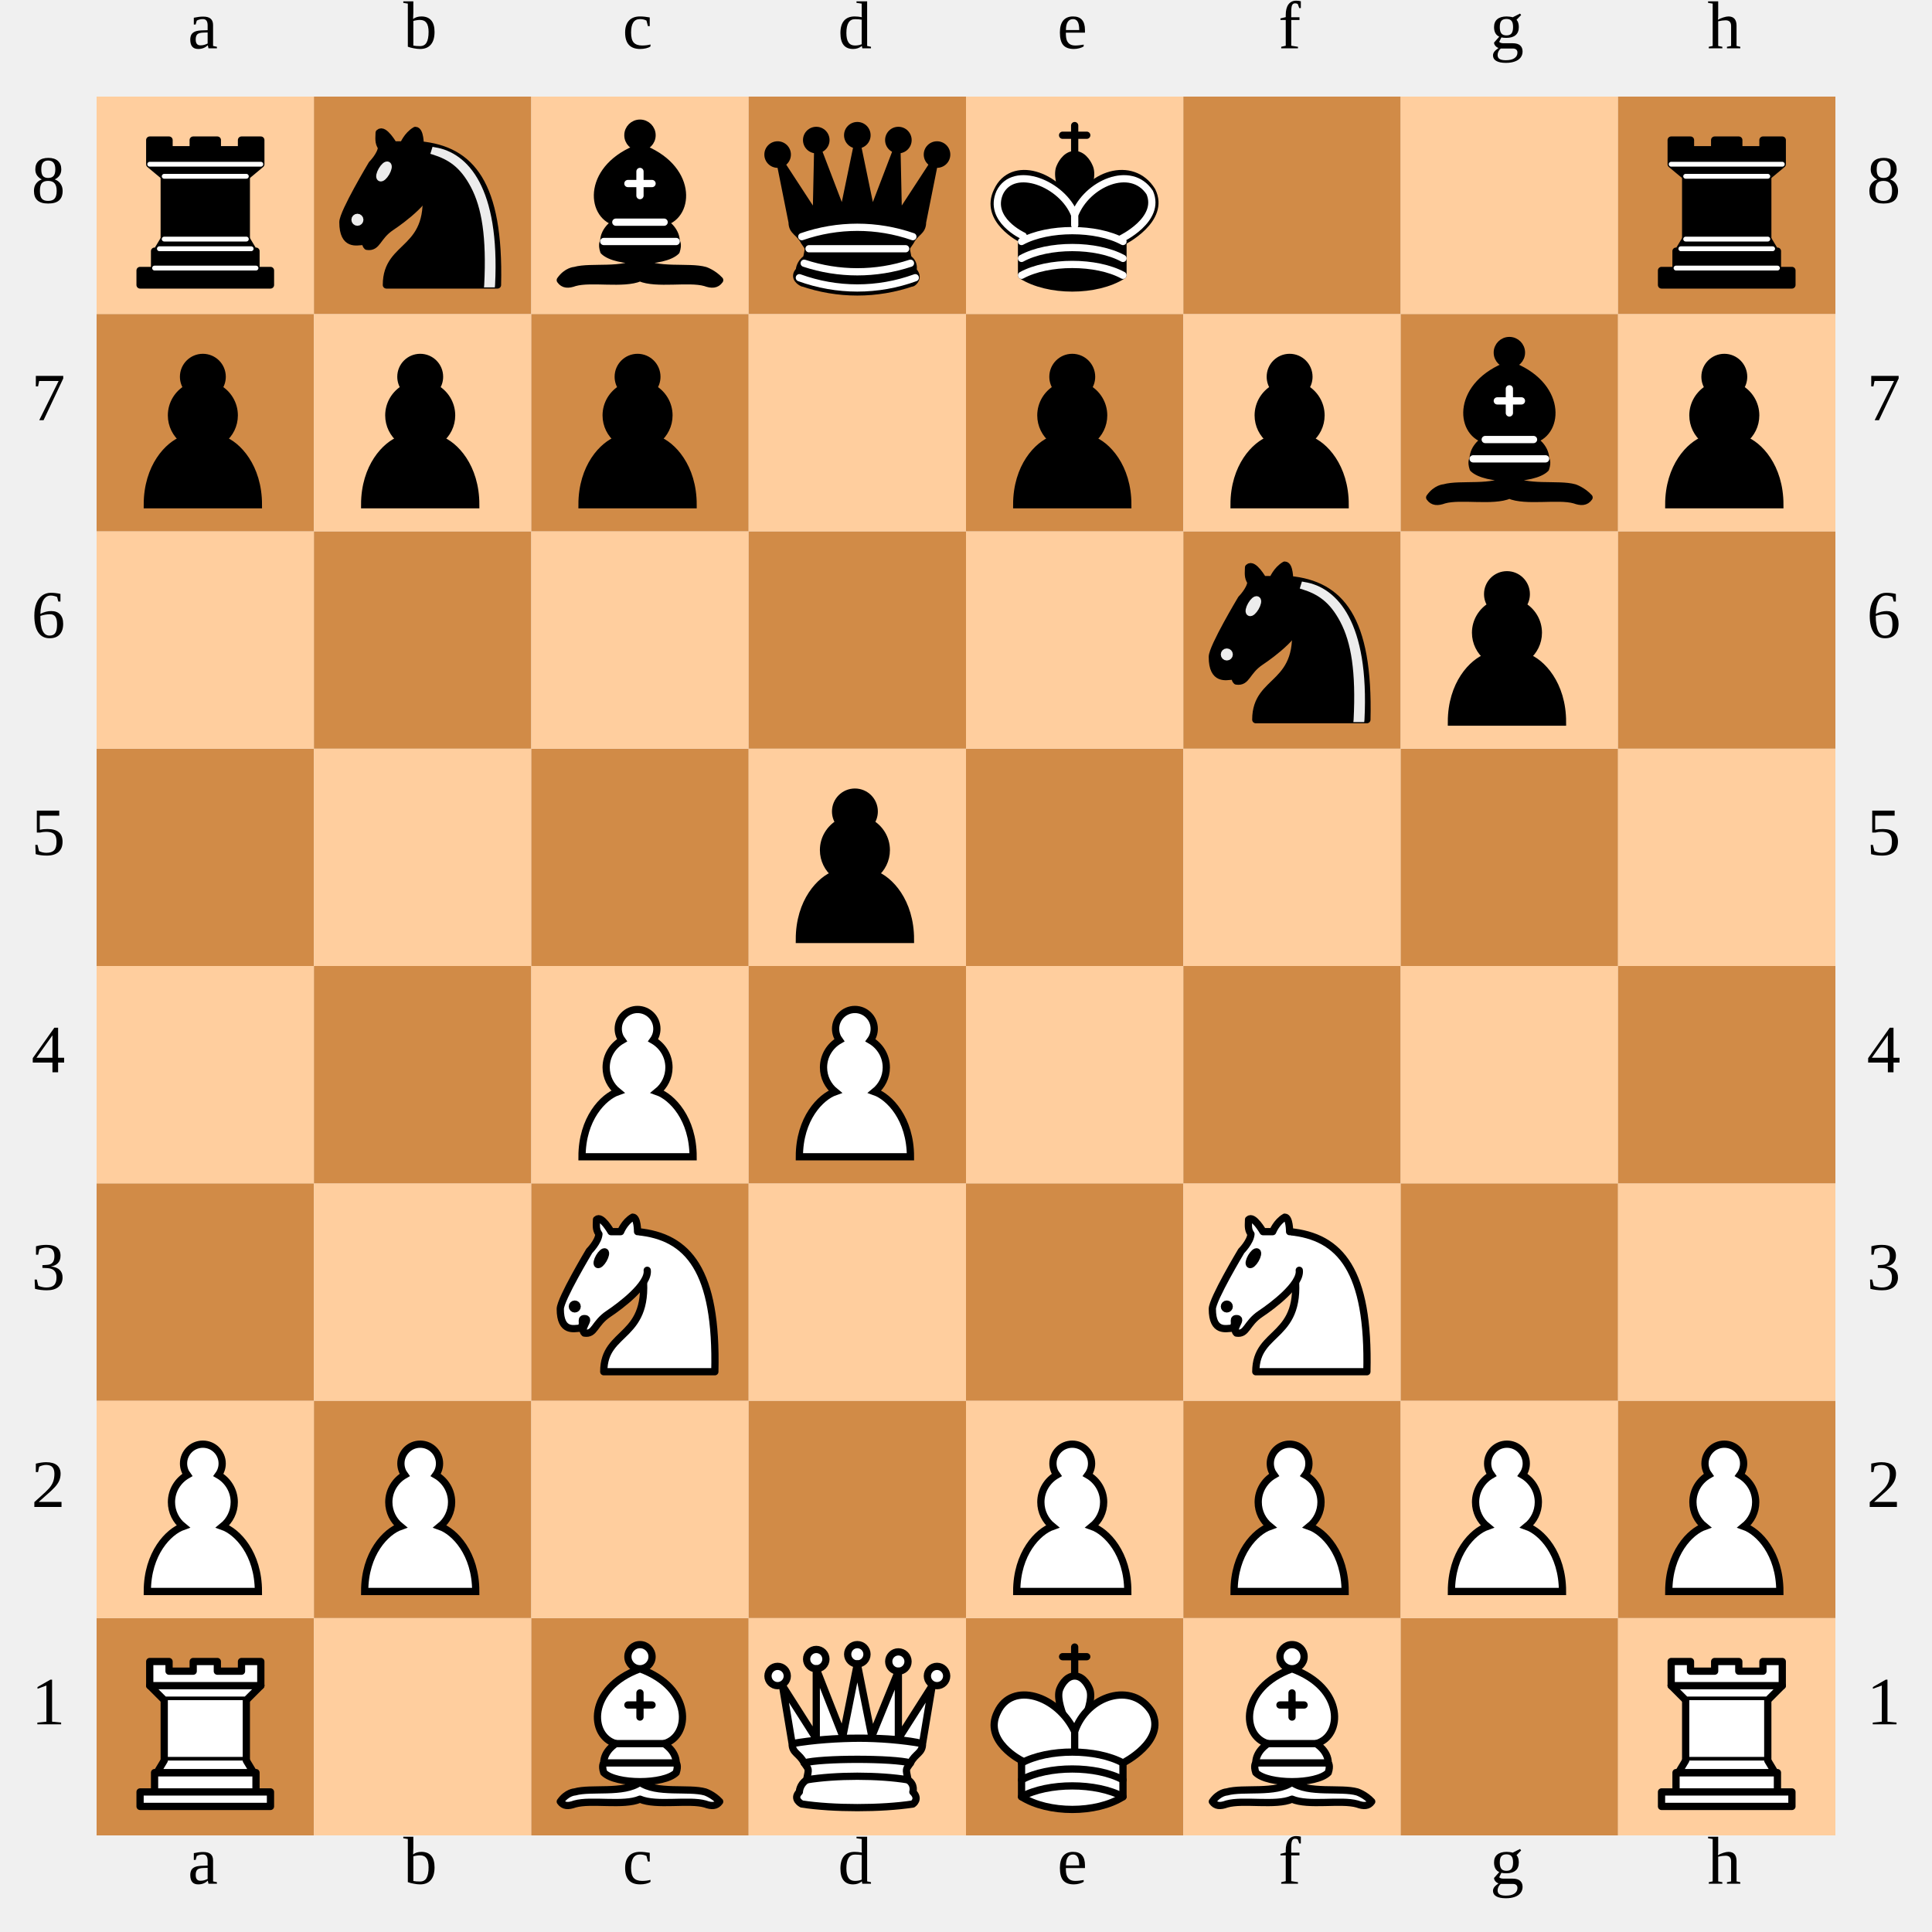
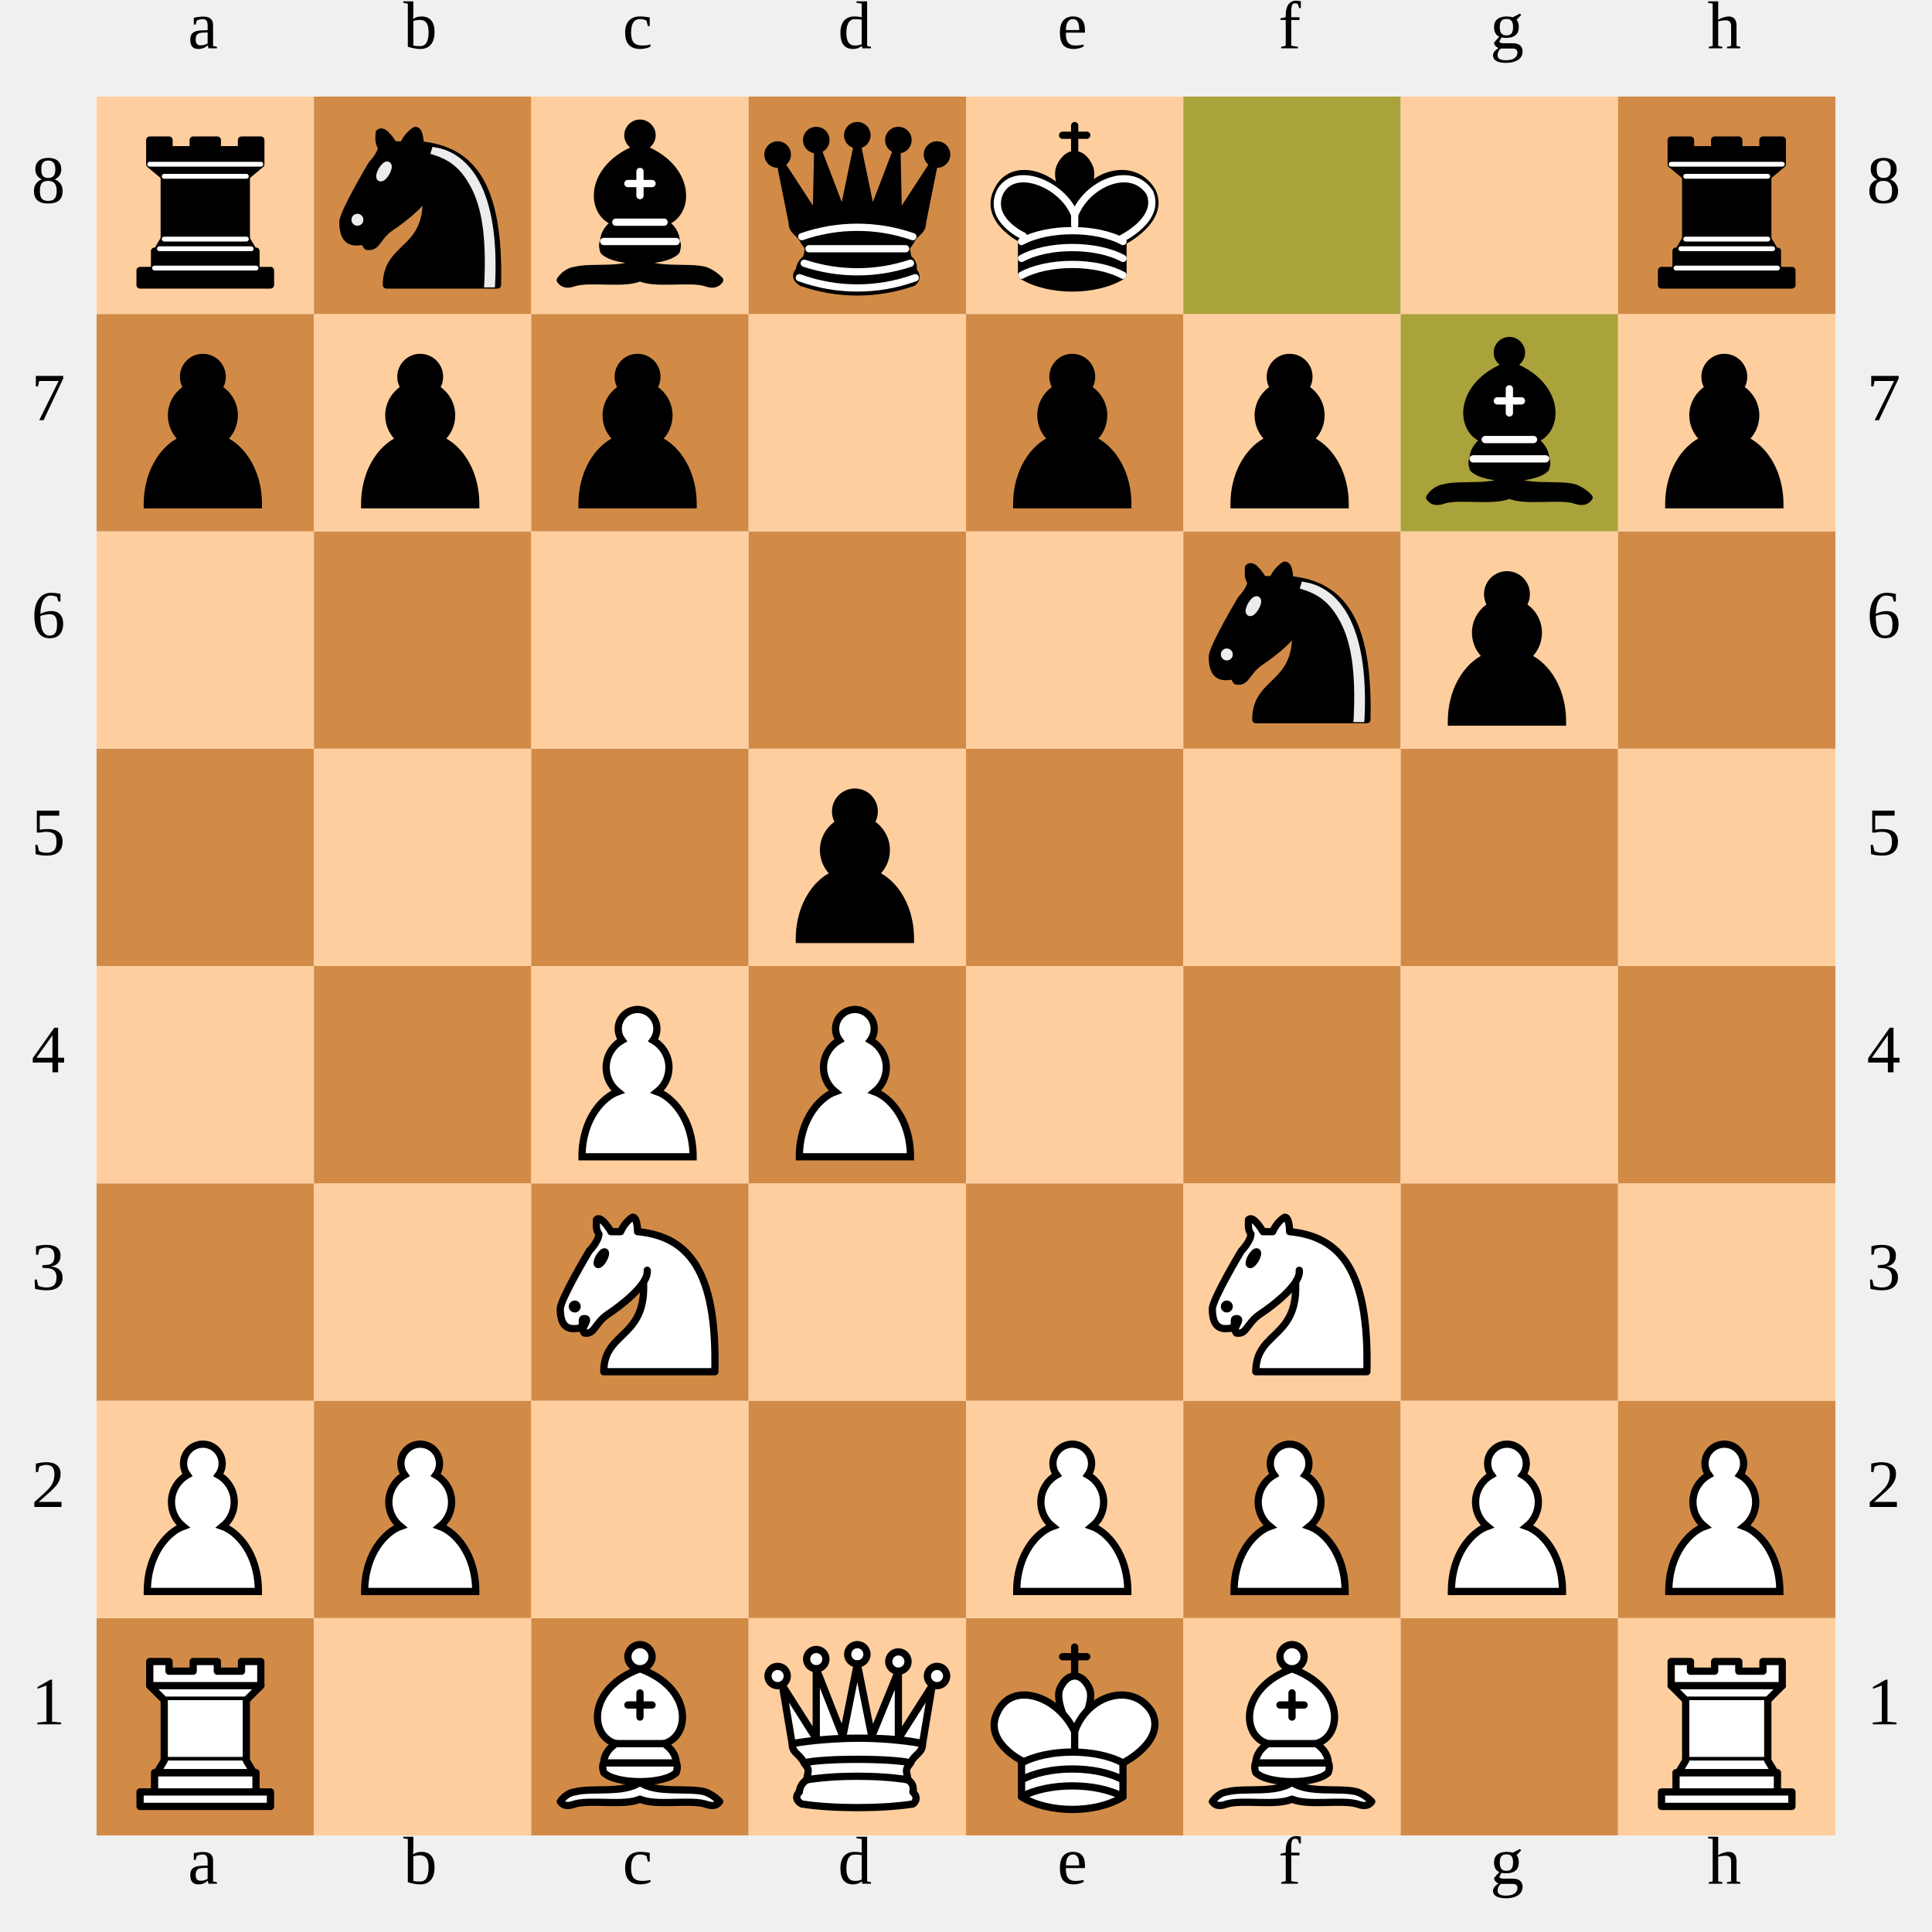
<svg xmlns="http://www.w3.org/2000/svg" xmlns:xlink="http://www.w3.org/1999/xlink" height="400" version="1.1" viewBox="0 0 400 400" width="400">
  <defs>
    <g class="white pawn" id="white-pawn">
      <path d="M22 9c-2.21 0-4 1.79-4 4 0 .89.29 1.71.78 2.38-1.95 1.12-3.28 3.21-3.28 5.62 0 2.03.94 3.84 2.41 5.03-3 1.06-7.41 5.55-7.41 13.47h23c0-7.92-4.41-12.41-7.41-13.47 1.47-1.19 2.41-3 2.41-5.03 0-2.41-1.33-4.5-3.28-5.62.49-.67.78-1.49.78-2.38 0-2.21-1.79-4-4-4z" fill="#fff" stroke="#000" stroke-linecap="round" stroke-width="1.5" />
    </g>
    <g class="white knight" fill="none" fill-rule="evenodd" id="white-knight" stroke="#000" stroke-linecap="round" stroke-linejoin="round" stroke-width="1.5">
      <path d="M 22,10 C 32.5,11 38.5,18 38,39 L 15,39 C 15,30 25,32.5 23,18" style="fill:#ffffff; stroke:#000000;" />
      <path d="M 24,18 C 24.38,20.91 18.45,25.37 16,27 C 13,29 13.18,31.34 11,31 C 9.958,30.06 12.41,27.96 11,28 C 10,28 11.19,29.23 10,30 C 9,30 5.997,31 6,26 C 6,24 12,14 12,14 C 12,14 13.89,12.1 14,10.5 C 13.27,9.506 13.5,8.5 13.5,7.5 C 14.5,6.5 16.5,10 16.5,10 L 18.5,10 C 18.5,10 19.28,8.008 21,7 C 22,7 22,10 22,10" style="fill:#ffffff; stroke:#000000;" />
      <path d="M 9.5 25.5 A 0.5 0.5 0 1 1 8.5,25.5 A 0.5 0.5 0 1 1 9.5 25.5 z" style="fill:#000000; stroke:#000000;" />
      <path d="M 15 15.5 A 0.5 1.5 0 1 1 14,15.5 A 0.5 1.5 0 1 1 15 15.5 z" style="fill:#000000; stroke:#000000;" transform="matrix(0.866,0.5,-0.5,0.866,9.693,-5.173)" />
    </g>
    <g class="white bishop" fill="none" fill-rule="evenodd" id="white-bishop" stroke="#000" stroke-linecap="round" stroke-linejoin="round" stroke-width="1.5">
      <g fill="#fff" stroke-linecap="butt">
        <path d="M9 36c3.39-.97 10.11.43 13.5-2 3.39 2.43 10.11 1.03 13.5 2 0 0 1.65.54 3 2-.68.97-1.65.99-3 .5-3.39-.97-10.11.46-13.5-1-3.39 1.46-10.11.03-13.5 1-1.354.49-2.323.47-3-.5 1.354-1.94 3-2 3-2zM15 32c2.5 2.5 12.5 2.5 15 0 .5-1.5 0-2 0-2 0-2.5-2.5-4-2.5-4 5.5-1.5 6-11.5-5-15.5-11 4-10.5 14-5 15.5 0 0-2.5 1.5-2.5 4 0 0-.5.5 0 2zM25 8a2.5 2.5 0 1 1-5 0 2.5 2.5 0 1 1 5 0z" />
      </g>
      <path d="M17.5 26h10M15 30h15m-7.5-14.5v5M20 18h5" stroke-linejoin="miter" />
    </g>
    <g class="white rook" fill="#fff" fill-rule="evenodd" id="white-rook" stroke="#000" stroke-linecap="round" stroke-linejoin="round" stroke-width="1.5">
      <path d="M9 39h27v-3H9v3zM12 36v-4h21v4H12zM11 14V9h4v2h5V9h5v2h5V9h4v5" stroke-linecap="butt" />
      <path d="M34 14l-3 3H14l-3-3" />
      <path d="M31 17v12.5H14V17" stroke-linecap="butt" stroke-linejoin="miter" />
      <path d="M31 29.5l1.5 2.5h-20l1.5-2.5" />
      <path d="M11 14h23" fill="none" stroke-linejoin="miter" />
    </g>
    <g class="white queen" fill="#fff" fill-rule="evenodd" id="white-queen" stroke="#000" stroke-linecap="round" stroke-linejoin="round" stroke-width="1.5">
      <path d="M8 12a2 2 0 1 1-4 0 2 2 0 1 1 4 0zM24.5 7.5a2 2 0 1 1-4 0 2 2 0 1 1 4 0zM41 12a2 2 0 1 1-4 0 2 2 0 1 1 4 0zM16 8.5a2 2 0 1 1-4 0 2 2 0 1 1 4 0zM33 9a2 2 0 1 1-4 0 2 2 0 1 1 4 0z" />
      <path d="M9 26c8.5-1.5 21-1.5 27 0l2-12-7 11V11l-5.5 13.5-3-15-3 15-5.5-14V25L7 14l2 12zM9 26c0 2 1.5 2 2.5 4 1 1.5 1 1 .5 3.5-1.5 1-1.5 2.5-1.5 2.5-1.5 1.5.5 2.5.5 2.5 6.5 1 16.5 1 23 0 0 0 1.5-1 0-2.5 0 0 .5-1.5-1-2.5-.5-2.5-.5-2 .5-3.5 1-2 2.5-2 2.5-4-8.5-1.5-18.5-1.5-27 0z" stroke-linecap="butt" />
      <path d="M11.5 30c3.5-1 18.5-1 22 0M12 33.5c6-1 15-1 21 0" fill="none" />
    </g>
    <g class="white king" fill="none" fill-rule="evenodd" id="white-king" stroke="#000" stroke-linecap="round" stroke-linejoin="round" stroke-width="1.5">
      <path d="M22.5 11.63V6M20 8h5" stroke-linejoin="miter" />
      <path d="M22.5 25s4.5-7.5 3-10.5c0 0-1-2.5-3-2.5s-3 2.5-3 2.5c-1.5 3 3 10.5 3 10.5" fill="#fff" stroke-linecap="butt" stroke-linejoin="miter" />
      <path d="M11.5 37c5.5 3.5 15.5 3.5 21 0v-7s9-4.5 6-10.5c-4-6.5-13.5-3.5-16 4V27v-3.5c-3.5-7.5-13-10.5-16-4-3 6 5 10 5 10V37z" fill="#fff" />
      <path d="M11.5 30c5.5-3 15.5-3 21 0m-21 3.5c5.5-3 15.5-3 21 0m-21 3.5c5.5-3 15.5-3 21 0" />
    </g>
    <g class="black pawn" id="black-pawn">
      <path d="M22 9c-2.21 0-4 1.79-4 4 0 .89.29 1.71.78 2.38-1.95 1.12-3.28 3.21-3.28 5.62 0 2.03.94 3.84 2.41 5.03-3 1.06-7.41 5.55-7.41 13.47h23c0-7.92-4.41-12.41-7.41-13.47 1.47-1.19 2.41-3 2.41-5.03 0-2.41-1.33-4.5-3.28-5.62.49-.67.78-1.49.78-2.38 0-2.21-1.79-4-4-4z" stroke="#000" stroke-linecap="round" stroke-width="1.5" />
    </g>
    <g class="black knight" fill="none" fill-rule="evenodd" id="black-knight" stroke="#000" stroke-linecap="round" stroke-linejoin="round" stroke-width="1.5">
      <path d="M 22,10 C 32.5,11 38.5,18 38,39 L 15,39 C 15,30 25,32.5 23,18" style="fill:#000000; stroke:#000000;" />
      <path d="M 24,18 C 24.38,20.91 18.45,25.37 16,27 C 13,29 13.18,31.34 11,31 C 9.958,30.06 12.41,27.96 11,28 C 10,28 11.19,29.23 10,30 C 9,30 5.997,31 6,26 C 6,24 12,14 12,14 C 12,14 13.89,12.1 14,10.5 C 13.27,9.506 13.5,8.5 13.5,7.5 C 14.5,6.5 16.5,10 16.5,10 L 18.5,10 C 18.5,10 19.28,8.008 21,7 C 22,7 22,10 22,10" style="fill:#000000; stroke:#000000;" />
      <path d="M 9.5 25.5 A 0.5 0.5 0 1 1 8.5,25.5 A 0.5 0.5 0 1 1 9.5 25.5 z" style="fill:#ececec; stroke:#ececec;" />
      <path d="M 15 15.5 A 0.5 1.5 0 1 1 14,15.5 A 0.5 1.5 0 1 1 15 15.5 z" style="fill:#ececec; stroke:#ececec;" transform="matrix(0.866,0.5,-0.5,0.866,9.693,-5.173)" />
      <path d="M 24.55,10.4 L 24.1,11.85 L 24.6,12 C 27.75,13 30.25,14.49 32.5,18.75 C 34.75,23.01 35.75,29.06 35.25,39 L 35.2,39.5 L 37.45,39.5 L 37.5,39 C 38,28.94 36.62,22.15 34.25,17.66 C 31.88,13.17 28.46,11.02 25.06,10.5 L 24.55,10.4 z " style="fill:#ececec; stroke:none;" />
    </g>
    <g class="black bishop" fill="none" fill-rule="evenodd" id="black-bishop" stroke="#000" stroke-linecap="round" stroke-linejoin="round" stroke-width="1.5">
      <path d="M9 36c3.39-.97 10.11.43 13.5-2 3.39 2.43 10.11 1.03 13.5 2 0 0 1.65.54 3 2-.68.97-1.65.99-3 .5-3.39-.97-10.11.46-13.5-1-3.39 1.46-10.11.03-13.5 1-1.354.49-2.323.47-3-.5 1.354-1.94 3-2 3-2zm6-4c2.5 2.5 12.5 2.5 15 0 .5-1.5 0-2 0-2 0-2.5-2.5-4-2.5-4 5.5-1.5 6-11.5-5-15.5-11 4-10.5 14-5 15.5 0 0-2.5 1.5-2.5 4 0 0-.5.5 0 2zM25 8a2.5 2.5 0 1 1-5 0 2.5 2.5 0 1 1 5 0z" fill="#000" stroke-linecap="butt" />
      <path d="M17.5 26h10M15 30h15m-7.5-14.5v5M20 18h5" stroke="#fff" stroke-linejoin="miter" />
    </g>
    <g class="black rook" fill="#000" fill-rule="evenodd" id="black-rook" stroke="#000" stroke-linecap="round" stroke-linejoin="round" stroke-width="1.5">
      <path d="M9 39h27v-3H9v3zM12.5 32l1.5-2.5h17l1.5 2.5h-20zM12 36v-4h21v4H12z" stroke-linecap="butt" />
      <path d="M14 29.5v-13h17v13H14z" stroke-linecap="butt" stroke-linejoin="miter" />
      <path d="M14 16.5L11 14h23l-3 2.5H14zM11 14V9h4v2h5V9h5v2h5V9h4v5H11z" stroke-linecap="butt" />
      <path d="M12 35.5h21M13 31.5h19M14 29.5h17M14 16.5h17M11 14h23" fill="none" stroke="#fff" stroke-linejoin="miter" stroke-width="1" />
    </g>
    <g class="black queen" fill="#000" fill-rule="evenodd" id="black-queen" stroke="#000" stroke-linecap="round" stroke-linejoin="round" stroke-width="1.5">
      <g fill="#000" stroke="none">
        <circle cx="6" cy="12" r="2.75" />
        <circle cx="14" cy="9" r="2.75" />
        <circle cx="22.5" cy="8" r="2.75" />
        <circle cx="31" cy="9" r="2.75" />
        <circle cx="39" cy="12" r="2.75" />
      </g>
      <path d="M9 26c8.5-1.5 21-1.5 27 0l2.5-12.5L31 25l-.3-14.1-5.2 13.6-3-14.5-3 14.5-5.2-13.6L14 25 6.5 13.5 9 26zM9 26c0 2 1.5 2 2.5 4 1 1.5 1 1 .5 3.5-1.5 1-1.5 2.5-1.5 2.5-1.5 1.5.5 2.5.5 2.5 6.5 1 16.5 1 23 0 0 0 1.5-1 0-2.5 0 0 .5-1.5-1-2.5-.5-2.5-.5-2 .5-3.5 1-2 2.5-2 2.5-4-8.5-1.5-18.5-1.5-27 0z" stroke-linecap="butt" />
      <path d="M11 38.5a35 35 1 0 0 23 0" fill="none" stroke-linecap="butt" />
      <path d="M11 29a35 35 1 0 1 23 0M12.5 31.5h20M11.5 34.5a35 35 1 0 0 22 0M10.5 37.5a35 35 1 0 0 24 0" fill="none" stroke="#fff" />
    </g>
    <g class="black king" fill="none" fill-rule="evenodd" id="black-king" stroke="#000" stroke-linecap="round" stroke-linejoin="round" stroke-width="1.5">
      <path d="M22.5 11.63V6" stroke-linejoin="miter" />
      <path d="M22.5 25s4.5-7.5 3-10.5c0 0-1-2.5-3-2.5s-3 2.5-3 2.5c-1.5 3 3 10.5 3 10.5" fill="#000" stroke-linecap="butt" stroke-linejoin="miter" />
      <path d="M11.5 37c5.5 3.5 15.5 3.5 21 0v-7s9-4.5 6-10.5c-4-6.5-13.5-3.5-16 4V27v-3.5c-3.5-7.5-13-10.5-16-4-3 6 5 10 5 10V37z" fill="#000" />
      <path d="M20 8h5" stroke-linejoin="miter" />
      <path d="M32 29.5s8.5-4 6.03-9.65C34.15 14 25 18 22.5 24.5l.01 2.1-.01-2.1C20 18 9.906 14 6.997 19.85c-2.497 5.65 4.853 9 4.853 9M11.5 30c5.5-3 15.5-3 21 0m-21 3.5c5.5-3 15.5-3 21 0m-21 3.5c5.5-3 15.5-3 21 0" stroke="#fff" />
    </g>
  </defs>
  <rect class="square dark a1" fill="#d18b47" height="45" stroke="none" width="45" x="20" y="335" />
  <use transform="translate(20, 335)" xlink:href="#white-rook" />
  <rect class="square light b1" fill="#ffce9e" height="45" stroke="none" width="45" x="65" y="335" />
  <rect class="square dark c1" fill="#d18b47" height="45" stroke="none" width="45" x="110" y="335" />
  <use transform="translate(110, 335)" xlink:href="#white-bishop" />
  <rect class="square light d1" fill="#ffce9e" height="45" stroke="none" width="45" x="155" y="335" />
  <use transform="translate(155, 335)" xlink:href="#white-queen" />
  <rect class="square dark e1" fill="#d18b47" height="45" stroke="none" width="45" x="200" y="335" />
  <use transform="translate(200, 335)" xlink:href="#white-king" />
  <rect class="square light f1" fill="#ffce9e" height="45" stroke="none" width="45" x="245" y="335" />
  <use transform="translate(245, 335)" xlink:href="#white-bishop" />
  <rect class="square dark g1" fill="#d18b47" height="45" stroke="none" width="45" x="290" y="335" />
  <rect class="square light h1" fill="#ffce9e" height="45" stroke="none" width="45" x="335" y="335" />
  <use transform="translate(335, 335)" xlink:href="#white-rook" />
  <rect class="square light a2" fill="#ffce9e" height="45" stroke="none" width="45" x="20" y="290" />
  <use transform="translate(20, 290)" xlink:href="#white-pawn" />
  <rect class="square dark b2" fill="#d18b47" height="45" stroke="none" width="45" x="65" y="290" />
  <use transform="translate(65, 290)" xlink:href="#white-pawn" />
  <rect class="square light c2" fill="#ffce9e" height="45" stroke="none" width="45" x="110" y="290" />
  <rect class="square dark d2" fill="#d18b47" height="45" stroke="none" width="45" x="155" y="290" />
  <rect class="square light e2" fill="#ffce9e" height="45" stroke="none" width="45" x="200" y="290" />
  <use transform="translate(200, 290)" xlink:href="#white-pawn" />
  <rect class="square dark f2" fill="#d18b47" height="45" stroke="none" width="45" x="245" y="290" />
  <use transform="translate(245, 290)" xlink:href="#white-pawn" />
  <rect class="square light g2" fill="#ffce9e" height="45" stroke="none" width="45" x="290" y="290" />
  <use transform="translate(290, 290)" xlink:href="#white-pawn" />
  <rect class="square dark h2" fill="#d18b47" height="45" stroke="none" width="45" x="335" y="290" />
  <use transform="translate(335, 290)" xlink:href="#white-pawn" />
  <rect class="square dark a3" fill="#d18b47" height="45" stroke="none" width="45" x="20" y="245" />
  <rect class="square light b3" fill="#ffce9e" height="45" stroke="none" width="45" x="65" y="245" />
  <rect class="square dark c3" fill="#d18b47" height="45" stroke="none" width="45" x="110" y="245" />
  <use transform="translate(110, 245)" xlink:href="#white-knight" />
  <rect class="square light d3" fill="#ffce9e" height="45" stroke="none" width="45" x="155" y="245" />
  <rect class="square dark e3" fill="#d18b47" height="45" stroke="none" width="45" x="200" y="245" />
  <rect class="square light f3" fill="#ffce9e" height="45" stroke="none" width="45" x="245" y="245" />
  <use transform="translate(245, 245)" xlink:href="#white-knight" />
  <rect class="square dark g3" fill="#d18b47" height="45" stroke="none" width="45" x="290" y="245" />
  <rect class="square light h3" fill="#ffce9e" height="45" stroke="none" width="45" x="335" y="245" />
  <rect class="square light a4" fill="#ffce9e" height="45" stroke="none" width="45" x="20" y="200" />
  <rect class="square dark b4" fill="#d18b47" height="45" stroke="none" width="45" x="65" y="200" />
  <rect class="square light c4" fill="#ffce9e" height="45" stroke="none" width="45" x="110" y="200" />
  <use transform="translate(110, 200)" xlink:href="#white-pawn" />
  <rect class="square dark d4" fill="#d18b47" height="45" stroke="none" width="45" x="155" y="200" />
  <use transform="translate(155, 200)" xlink:href="#white-pawn" />
  <rect class="square light e4" fill="#ffce9e" height="45" stroke="none" width="45" x="200" y="200" />
  <rect class="square dark f4" fill="#d18b47" height="45" stroke="none" width="45" x="245" y="200" />
  <rect class="square light g4" fill="#ffce9e" height="45" stroke="none" width="45" x="290" y="200" />
  <rect class="square dark h4" fill="#d18b47" height="45" stroke="none" width="45" x="335" y="200" />
  <rect class="square dark a5" fill="#d18b47" height="45" stroke="none" width="45" x="20" y="155" />
  <rect class="square light b5" fill="#ffce9e" height="45" stroke="none" width="45" x="65" y="155" />
  <rect class="square dark c5" fill="#d18b47" height="45" stroke="none" width="45" x="110" y="155" />
  <rect class="square light d5" fill="#ffce9e" height="45" stroke="none" width="45" x="155" y="155" />
  <use transform="translate(155, 155)" xlink:href="#black-pawn" />
  <rect class="square dark e5" fill="#d18b47" height="45" stroke="none" width="45" x="200" y="155" />
  <rect class="square light f5" fill="#ffce9e" height="45" stroke="none" width="45" x="245" y="155" />
  <rect class="square dark g5" fill="#d18b47" height="45" stroke="none" width="45" x="290" y="155" />
  <rect class="square light h5" fill="#ffce9e" height="45" stroke="none" width="45" x="335" y="155" />
  <rect class="square light a6" fill="#ffce9e" height="45" stroke="none" width="45" x="20" y="110" />
  <rect class="square dark b6" fill="#d18b47" height="45" stroke="none" width="45" x="65" y="110" />
  <rect class="square light c6" fill="#ffce9e" height="45" stroke="none" width="45" x="110" y="110" />
  <rect class="square dark d6" fill="#d18b47" height="45" stroke="none" width="45" x="155" y="110" />
  <rect class="square light e6" fill="#ffce9e" height="45" stroke="none" width="45" x="200" y="110" />
  <rect class="square dark f6" fill="#d18b47" height="45" stroke="none" width="45" x="245" y="110" />
  <use transform="translate(245, 110)" xlink:href="#black-knight" />
  <rect class="square light g6" fill="#ffce9e" height="45" stroke="none" width="45" x="290" y="110" />
  <use transform="translate(290, 110)" xlink:href="#black-pawn" />
  <rect class="square dark h6" fill="#d18b47" height="45" stroke="none" width="45" x="335" y="110" />
  <rect class="square dark a7" fill="#d18b47" height="45" stroke="none" width="45" x="20" y="65" />
  <use transform="translate(20, 65)" xlink:href="#black-pawn" />
  <rect class="square light b7" fill="#ffce9e" height="45" stroke="none" width="45" x="65" y="65" />
  <use transform="translate(65, 65)" xlink:href="#black-pawn" />
  <rect class="square dark c7" fill="#d18b47" height="45" stroke="none" width="45" x="110" y="65" />
  <use transform="translate(110, 65)" xlink:href="#black-pawn" />
  <rect class="square light d7" fill="#ffce9e" height="45" stroke="none" width="45" x="155" y="65" />
  <rect class="square dark e7" fill="#d18b47" height="45" stroke="none" width="45" x="200" y="65" />
  <use transform="translate(200, 65)" xlink:href="#black-pawn" />
  <rect class="square light f7" fill="#ffce9e" height="45" stroke="none" width="45" x="245" y="65" />
  <use transform="translate(245, 65)" xlink:href="#black-pawn" />
-   <rect class="square dark g7" fill="#d18b47" height="45" stroke="none" width="45" x="290" y="65" />
+   <rect class="square dark lastmove g7" fill="#aaa23b" height="45" stroke="none" width="45" x="290" y="65" />
  <use transform="translate(290, 65)" xlink:href="#black-bishop" />
  <rect class="square light h7" fill="#ffce9e" height="45" stroke="none" width="45" x="335" y="65" />
  <use transform="translate(335, 65)" xlink:href="#black-pawn" />
  <rect class="square light a8" fill="#ffce9e" height="45" stroke="none" width="45" x="20" y="20" />
  <use transform="translate(20, 20)" xlink:href="#black-rook" />
  <rect class="square dark b8" fill="#d18b47" height="45" stroke="none" width="45" x="65" y="20" />
  <use transform="translate(65, 20)" xlink:href="#black-knight" />
  <rect class="square light c8" fill="#ffce9e" height="45" stroke="none" width="45" x="110" y="20" />
  <use transform="translate(110, 20)" xlink:href="#black-bishop" />
  <rect class="square dark d8" fill="#d18b47" height="45" stroke="none" width="45" x="155" y="20" />
  <use transform="translate(155, 20)" xlink:href="#black-queen" />
  <rect class="square light e8" fill="#ffce9e" height="45" stroke="none" width="45" x="200" y="20" />
  <use transform="translate(200, 20)" xlink:href="#black-king" />
-   <rect class="square dark f8" fill="#d18b47" height="45" stroke="none" width="45" x="245" y="20" />
+   <rect class="square dark lastmove f8" fill="#aaa23b" height="45" stroke="none" width="45" x="245" y="20" />
  <rect class="square light g8" fill="#ffce9e" height="45" stroke="none" width="45" x="290" y="20" />
  <rect class="square dark h8" fill="#d18b47" height="45" stroke="none" width="45" x="335" y="20" />
  <use transform="translate(335, 20)" xlink:href="#black-rook" />
  <text alignment-baseline="middle" font-size="14" text-anchor="middle" x="42" y="10">a</text>
  <text alignment-baseline="middle" font-size="14" text-anchor="middle" x="42" y="390">a</text>
  <text alignment-baseline="middle" font-size="14" text-anchor="middle" x="87" y="10">b</text>
  <text alignment-baseline="middle" font-size="14" text-anchor="middle" x="87" y="390">b</text>
  <text alignment-baseline="middle" font-size="14" text-anchor="middle" x="132" y="10">c</text>
  <text alignment-baseline="middle" font-size="14" text-anchor="middle" x="132" y="390">c</text>
  <text alignment-baseline="middle" font-size="14" text-anchor="middle" x="177" y="10">d</text>
  <text alignment-baseline="middle" font-size="14" text-anchor="middle" x="177" y="390">d</text>
  <text alignment-baseline="middle" font-size="14" text-anchor="middle" x="222" y="10">e</text>
  <text alignment-baseline="middle" font-size="14" text-anchor="middle" x="222" y="390">e</text>
  <text alignment-baseline="middle" font-size="14" text-anchor="middle" x="267" y="10">f</text>
  <text alignment-baseline="middle" font-size="14" text-anchor="middle" x="267" y="390">f</text>
  <text alignment-baseline="middle" font-size="14" text-anchor="middle" x="312" y="10">g</text>
  <text alignment-baseline="middle" font-size="14" text-anchor="middle" x="312" y="390">g</text>
  <text alignment-baseline="middle" font-size="14" text-anchor="middle" x="357" y="10">h</text>
  <text alignment-baseline="middle" font-size="14" text-anchor="middle" x="357" y="390">h</text>
  <text alignment-baseline="middle" font-size="14" text-anchor="middle" x="10" y="357">1</text>
  <text alignment-baseline="middle" font-size="14" text-anchor="middle" x="390" y="357">1</text>
  <text alignment-baseline="middle" font-size="14" text-anchor="middle" x="10" y="312">2</text>
  <text alignment-baseline="middle" font-size="14" text-anchor="middle" x="390" y="312">2</text>
  <text alignment-baseline="middle" font-size="14" text-anchor="middle" x="10" y="267">3</text>
  <text alignment-baseline="middle" font-size="14" text-anchor="middle" x="390" y="267">3</text>
  <text alignment-baseline="middle" font-size="14" text-anchor="middle" x="10" y="222">4</text>
  <text alignment-baseline="middle" font-size="14" text-anchor="middle" x="390" y="222">4</text>
  <text alignment-baseline="middle" font-size="14" text-anchor="middle" x="10" y="177">5</text>
  <text alignment-baseline="middle" font-size="14" text-anchor="middle" x="390" y="177">5</text>
  <text alignment-baseline="middle" font-size="14" text-anchor="middle" x="10" y="132">6</text>
  <text alignment-baseline="middle" font-size="14" text-anchor="middle" x="390" y="132">6</text>
  <text alignment-baseline="middle" font-size="14" text-anchor="middle" x="10" y="87">7</text>
  <text alignment-baseline="middle" font-size="14" text-anchor="middle" x="390" y="87">7</text>
  <text alignment-baseline="middle" font-size="14" text-anchor="middle" x="10" y="42">8</text>
  <text alignment-baseline="middle" font-size="14" text-anchor="middle" x="390" y="42">8</text>
</svg>
